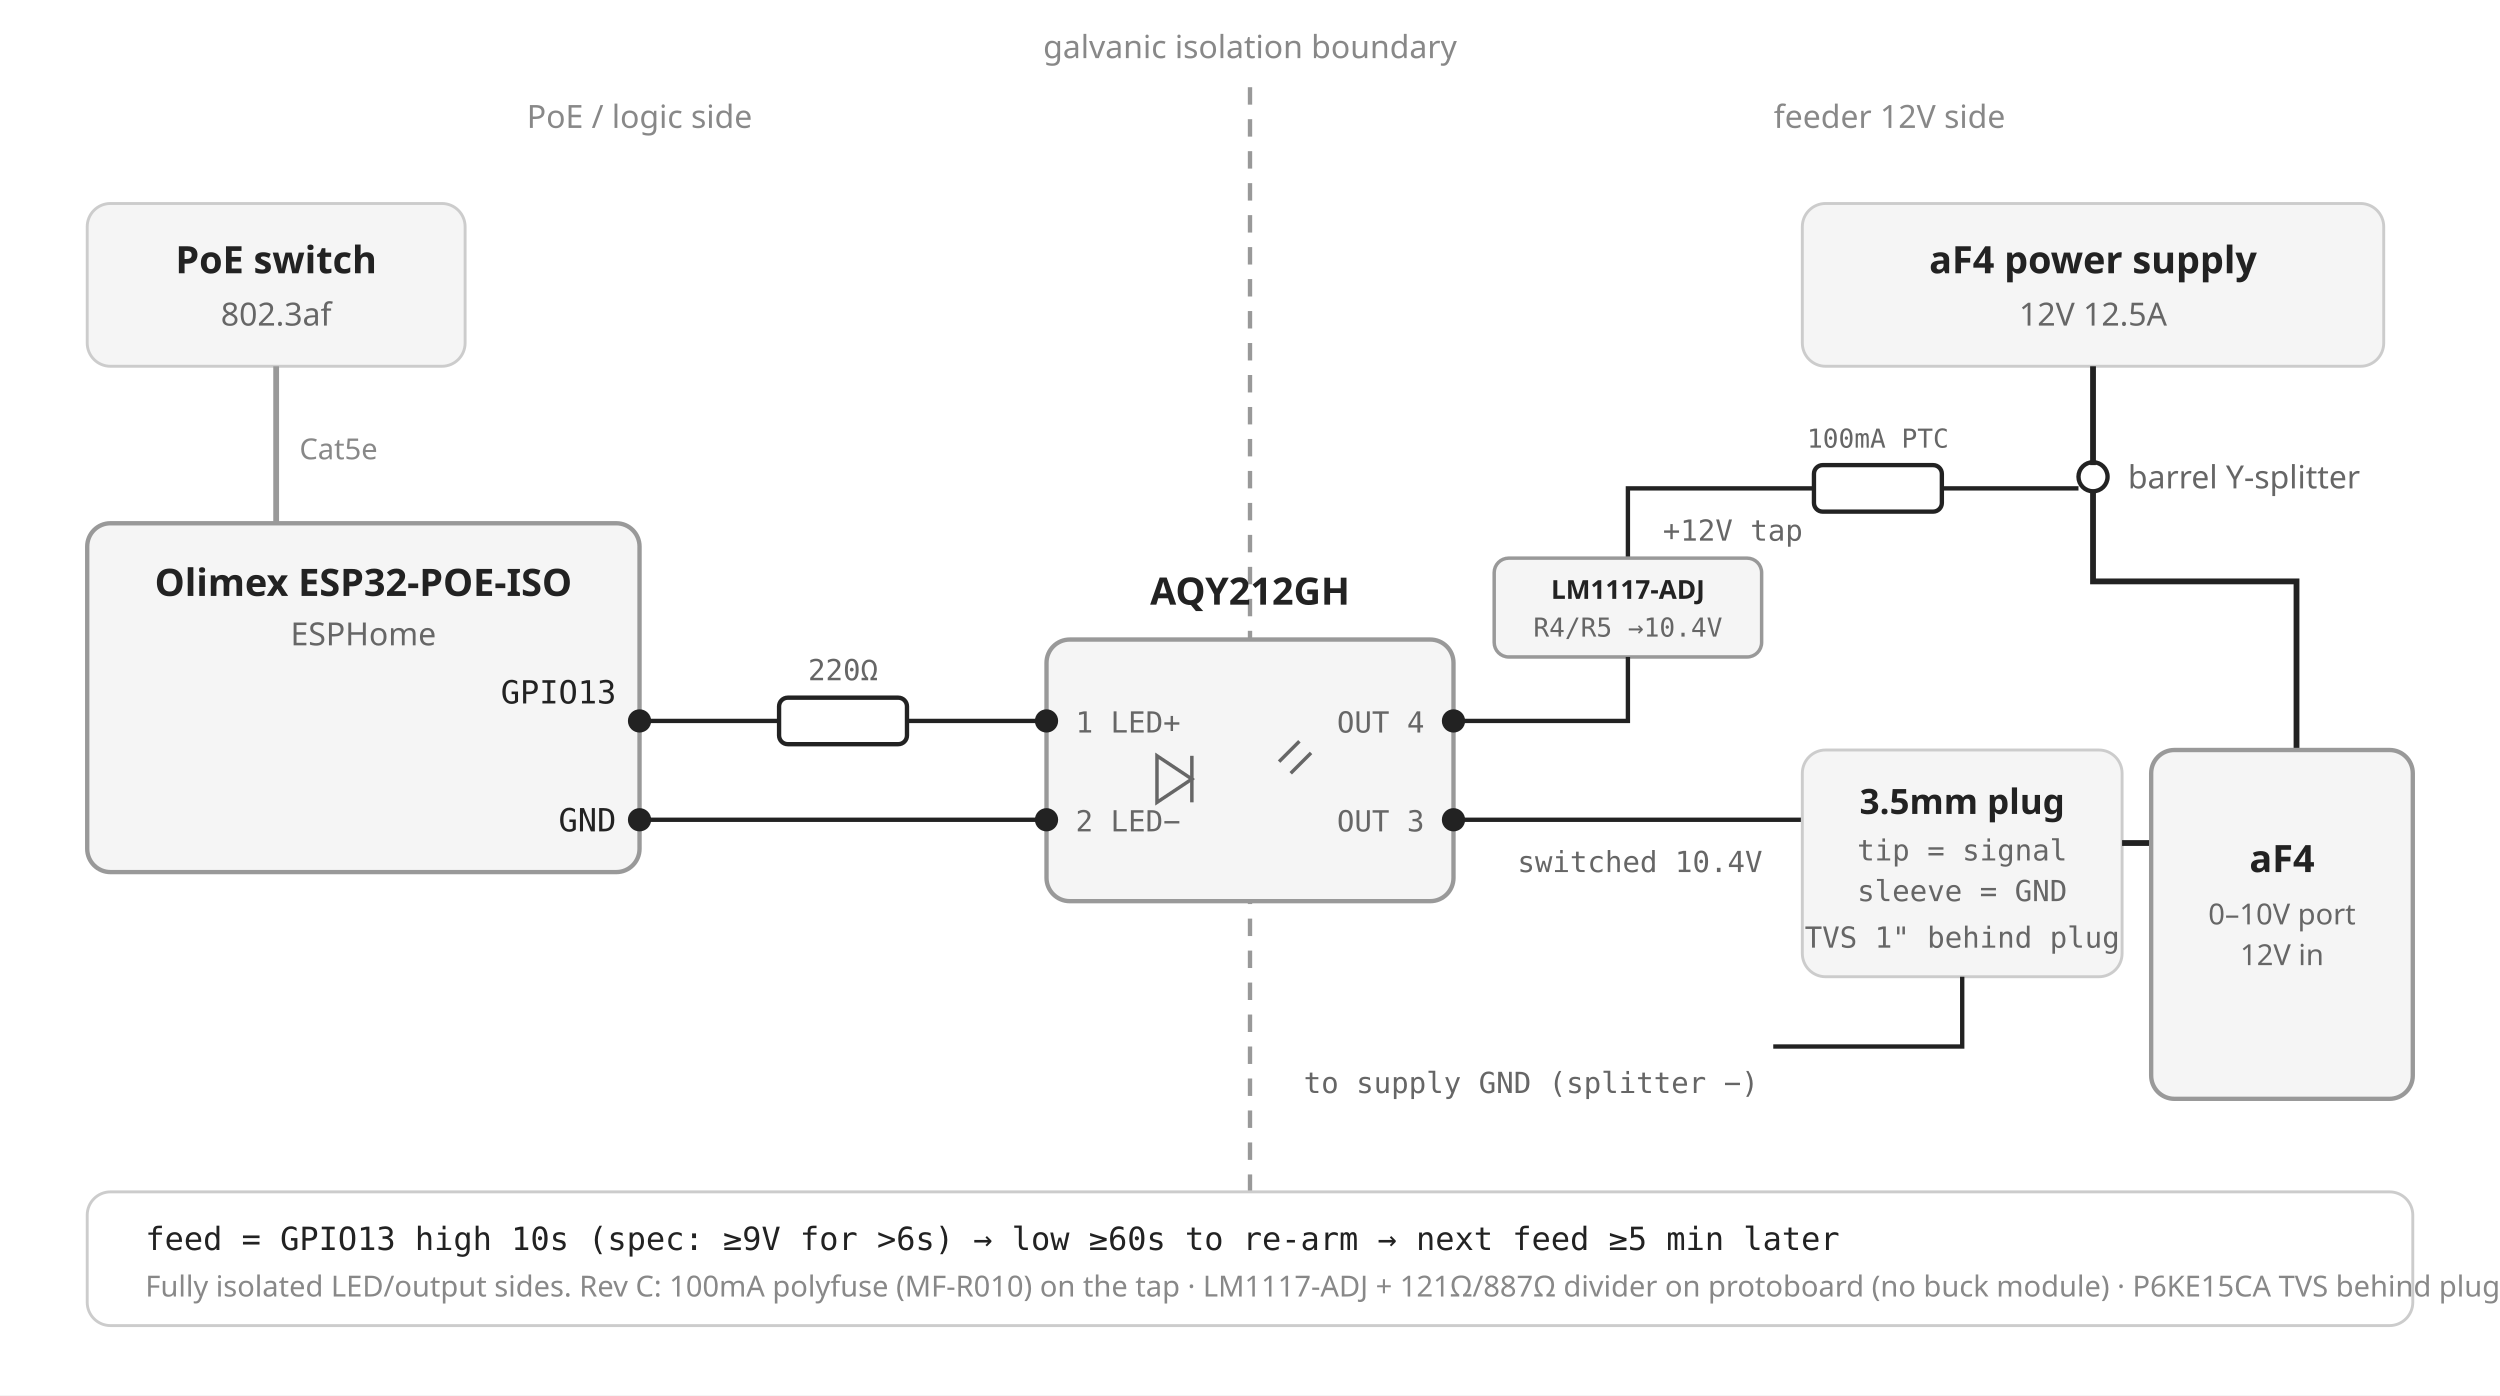
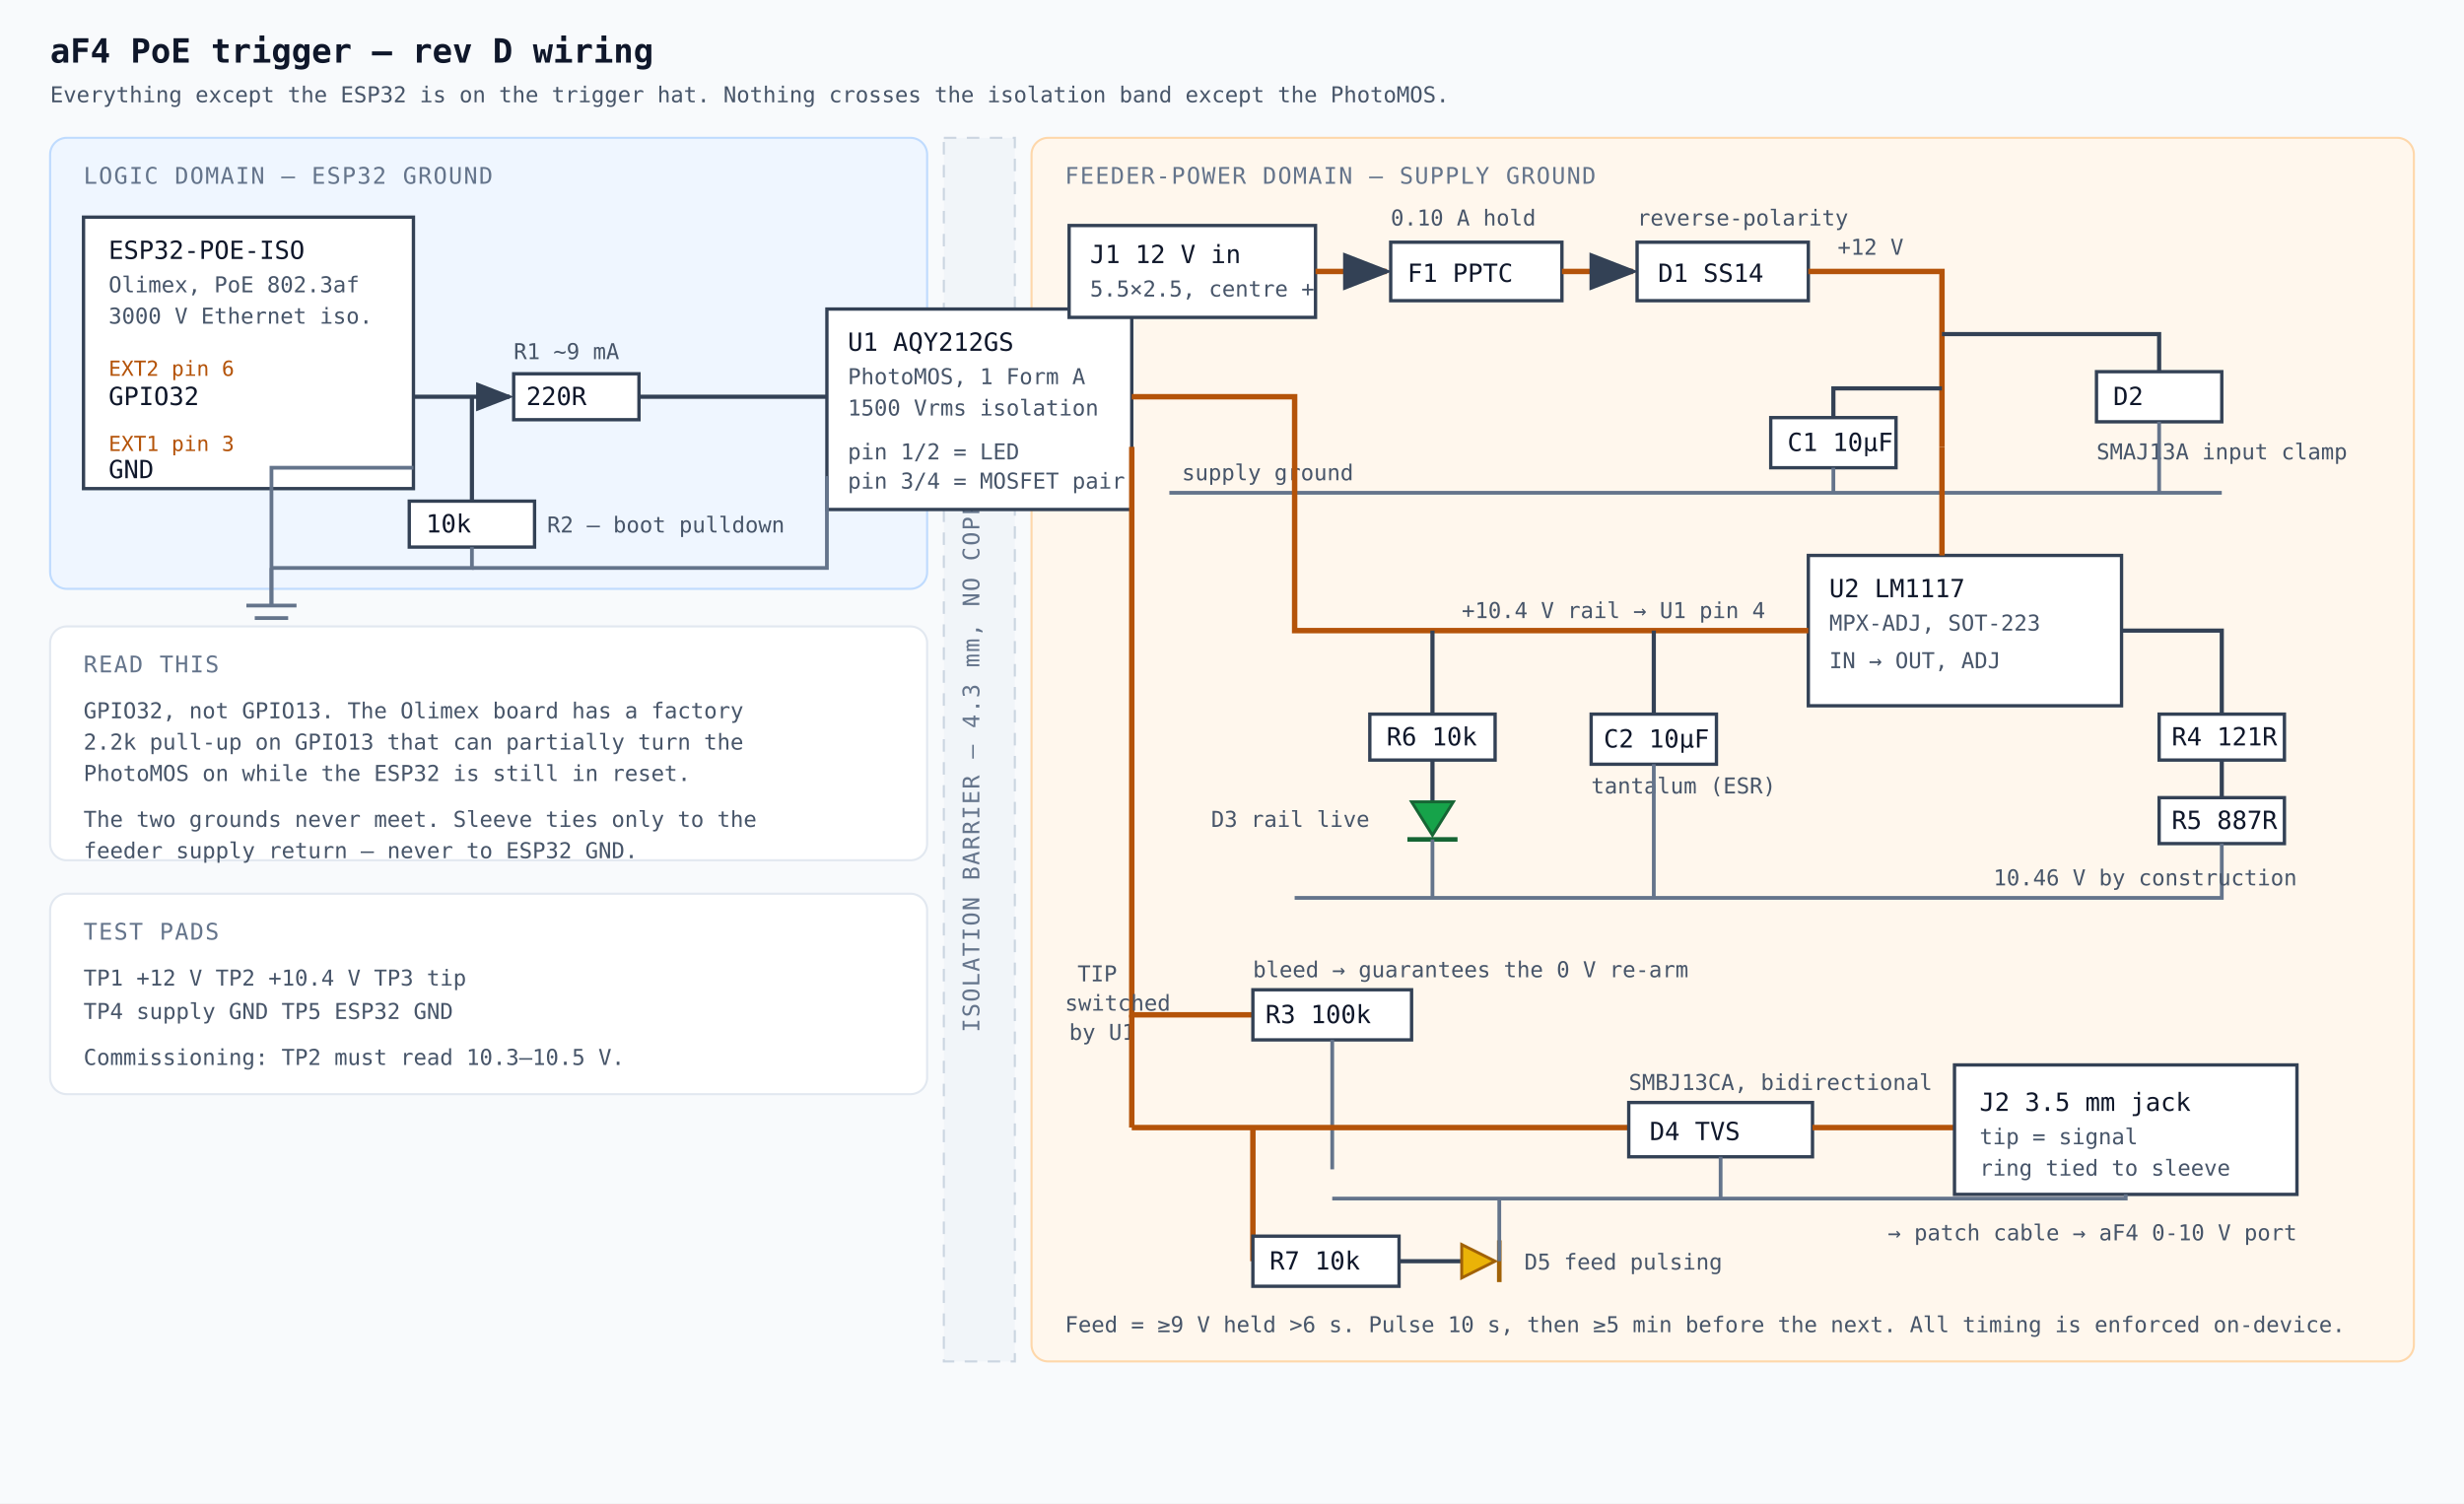
- <svg xmlns="http://www.w3.org/2000/svg" viewBox="0 0 860 480" role="img" font-family="sans-serif">
-   <rect x="0" y="0" width="860" height="480" fill="#ffffff" />
-   <line x1="430" y1="30" x2="430" y2="410" stroke="#999" stroke-width="1.5" stroke-dasharray="6 5" />
-   <text x="430" y="20" text-anchor="middle" font-size="11" fill="#888">galvanic isolation boundary</text>
-   <text x="220" y="44" text-anchor="middle" font-size="11" fill="#888">PoE / logic side</text>
-   <text x="650" y="44" text-anchor="middle" font-size="11" fill="#888">feeder 12V side</text>
-   <rect x="30" y="70" width="130" height="56" rx="8" fill="#f5f5f5" stroke="#ccc" />
-   <text x="95" y="94" text-anchor="middle" font-size="13" font-weight="600" fill="#222">PoE switch</text>
-   <text x="95" y="112" text-anchor="middle" font-size="11" fill="#666">802.3af</text>
-   <line x1="95" y1="126" x2="95" y2="180" stroke="#999" stroke-width="2" />
-   <text x="103" y="158" font-size="10" fill="#888">Cat5e</text>
-   <rect x="30" y="180" width="190" height="120" rx="8" fill="#f5f5f5" stroke="#999" stroke-width="1.5" />
-   <text x="125" y="205" text-anchor="middle" font-size="13" font-weight="600" fill="#222">Olimex ESP32-POE-ISO</text>
-   <text x="125" y="222" text-anchor="middle" font-size="11" fill="#666">ESPHome</text>
-   <circle cx="220" cy="248" r="4" fill="#222" />
-   <text x="212" y="242" text-anchor="end" font-size="11" font-family="monospace" fill="#222">GPIO13</text>
-   <circle cx="220" cy="282" r="4" fill="#222" />
-   <text x="212" y="286" text-anchor="end" font-size="11" font-family="monospace" fill="#222">GND</text>
-   <line x1="220" y1="248" x2="268" y2="248" stroke="#222" stroke-width="1.5" />
-   <rect x="268" y="240" width="44" height="16" rx="3" fill="none" stroke="#222" stroke-width="1.5" />
-   <text x="290" y="234" text-anchor="middle" font-size="10" font-family="monospace" fill="#666">220Ω</text>
-   <line x1="312" y1="248" x2="360" y2="248" stroke="#222" stroke-width="1.5" />
-   <line x1="220" y1="282" x2="360" y2="282" stroke="#222" stroke-width="1.5" />
-   <rect x="360" y="220" width="140" height="90" rx="8" fill="#f5f5f5" stroke="#999" stroke-width="1.5" />
-   <text x="430" y="208" text-anchor="middle" font-size="13" font-weight="600" fill="#222">AQY212GH</text>
-   <circle cx="360" cy="248" r="4" fill="#222" />
-   <text x="370" y="252" font-size="10" font-family="monospace" fill="#666">1 LED+</text>
-   <circle cx="360" cy="282" r="4" fill="#222" />
-   <text x="370" y="286" font-size="10" font-family="monospace" fill="#666">2 LED−</text>
-   <circle cx="500" cy="248" r="4" fill="#222" />
-   <text x="490" y="252" text-anchor="end" font-size="10" font-family="monospace" fill="#666">OUT 4</text>
-   <circle cx="500" cy="282" r="4" fill="#222" />
-   <text x="490" y="286" text-anchor="end" font-size="10" font-family="monospace" fill="#666">OUT 3</text>
-   <path d="M 398 260 l 12 8 l -12 8 z" fill="none" stroke="#666" stroke-width="1.2" />
-   <line x1="410" y1="260" x2="410" y2="276" stroke="#666" stroke-width="1.2" />
-   <path d="M 440 262 l 7 -7 M 444 266 l 7 -7" stroke="#666" stroke-width="1.2" fill="none" />
-   <rect x="620" y="70" width="200" height="56" rx="8" fill="#f5f5f5" stroke="#ccc" />
-   <text x="720" y="94" text-anchor="middle" font-size="13" font-weight="600" fill="#222">aF4 power supply</text>
-   <text x="720" y="112" text-anchor="middle" font-size="11" fill="#666">12V 12.5A</text>
-   <line x1="720" y1="126" x2="720" y2="160" stroke="#222" stroke-width="2" />
-   <circle cx="720" cy="164" r="5" fill="none" stroke="#222" stroke-width="1.5" />
-   <text x="732" y="168" font-size="11" fill="#666">barrel Y-splitter</text>
-   <path d="M 720 169 L 720 200 L 790 200 L 790 340" fill="none" stroke="#222" stroke-width="2" />
-   <text x="798" y="270" font-size="10" fill="#888">12V to</text>
-   <text x="798" y="283" font-size="10" fill="#888">feeder</text>
-   <path d="M 715 168 L 668 168" fill="none" stroke="#222" stroke-width="1.5" />
-   <rect x="624" y="160" width="44" height="16" rx="3" fill="none" stroke="#222" stroke-width="1.5" />
-   <text x="646" y="154" text-anchor="middle" font-size="9" font-family="monospace" fill="#666">100mA PTC</text>
-   <path d="M 624 168 L 560 168 L 560 192" fill="none" stroke="#222" stroke-width="1.5" />
-   <text x="572" y="186" font-size="10" font-family="monospace" fill="#666">+12V tap</text>
-   <rect x="514" y="192" width="92" height="34" rx="5" fill="#f5f5f5" stroke="#999" stroke-width="1.2" />
-   <text x="560" y="206" text-anchor="middle" font-size="9" font-weight="600" fill="#222">LM1117-ADJ</text>
-   <text x="560" y="219" text-anchor="middle" font-size="9" font-family="monospace" fill="#666">R4/R5 →10.4V</text>
-   <path d="M 560 226 L 560 248 L 500 248" fill="none" stroke="#222" stroke-width="1.5" />
-   <line x1="500" y1="282" x2="620" y2="282" stroke="#222" stroke-width="1.5" />
-   <text x="522" y="300" font-size="10" font-family="monospace" fill="#666">switched 10.4V</text>
-   <rect x="620" y="258" width="110" height="78" rx="8" fill="#f5f5f5" stroke="#ccc" />
-   <text x="675" y="280" text-anchor="middle" font-size="12" font-weight="600" fill="#222">3.5mm plug</text>
-   <text x="675" y="296" text-anchor="middle" font-size="10" font-family="monospace" fill="#666">tip = signal</text>
-   <text x="675" y="310" text-anchor="middle" font-size="10" font-family="monospace" fill="#666">sleeve = GND</text>
-   <text x="675" y="326" text-anchor="middle" font-size="10" font-family="monospace" fill="#666">TVS 1" behind plug</text>
-   <path d="M 675 336 L 675 360 L 610 360" fill="none" stroke="#222" stroke-width="1.5" />
-   <text x="605" y="376" font-size="10" font-family="monospace" fill="#666" text-anchor="end">to supply GND (splitter −)</text>
-   <line x1="730" y1="290" x2="740" y2="290" stroke="#222" stroke-width="2" />
-   <rect x="740" y="258" width="90" height="120" rx="8" fill="#f5f5f5" stroke="#999" stroke-width="1.5" />
-   <text x="785" y="300" text-anchor="middle" font-size="13" font-weight="600" fill="#222">aF4</text>
-   <text x="785" y="318" text-anchor="middle" font-size="10" fill="#666">0–10V port</text>
-   <text x="785" y="332" text-anchor="middle" font-size="10" fill="#666">12V in</text>
-   <rect x="30" y="410" width="800" height="46" rx="8" fill="none" stroke="#ccc" />
-   <text x="50" y="430" font-size="11" font-family="monospace" fill="#222">feed = GPIO13 high 10s (spec: ≥9V for &gt;6s) → low ≥60s to re-arm → next feed ≥5 min later</text>
-   <text x="50" y="446" font-size="10" fill="#888">Fully isolated LED/output sides. Rev C: 100mA polyfuse (MF-R010) on the tap · LM1117-ADJ + 121Ω/887Ω divider on protoboard (no buck module) · P6KE15CA TVS behind plug (bidirectional) · 10kΩ GPIO13 pulldown.</text>
+ <svg xmlns="http://www.w3.org/2000/svg" viewBox="0 0 1180 720" width="1180" height="720" font-family="Menlo, DejaVu Sans Mono, monospace">
+   <defs>
+     <marker id="ar" markerWidth="9" markerHeight="7" refX="8" refY="3.5" orient="auto">
+       <polygon points="0 0, 9 3.5, 0 7" fill="#334155" />
+     </marker>
+     <style>
+       .w  { stroke:#334155; stroke-width:2; fill:none; }
+       .wp { stroke:#b45309; stroke-width:2.6; fill:none; }
+       .wg { stroke:#64748b; stroke-width:1.8; fill:none; }
+       .box{ fill:#ffffff; stroke:#334155; stroke-width:1.6; }
+       .lbl{ font-size:12px; fill:#0f172a; }
+       .sm { font-size:10.5px; fill:#475569; }
+       .ttl{ font-size:16px; fill:#0f172a; font-weight:700; }
+       .hdr{ font-size:11px; fill:#64748b; letter-spacing:.06em; }
+       .pin{ font-size:10px; fill:#b45309; }
+     </style>
+   </defs>
+   <rect width="1180" height="720" fill="#f8fafc" />
+   <text x="24" y="30" class="ttl">aF4 PoE trigger — rev D wiring</text>
+   <text x="24" y="49" class="sm">Everything except the ESP32 is on the trigger hat. Nothing crosses the isolation band except the PhotoMOS.</text>
+   <rect x="24" y="66" width="420" height="216" rx="8" fill="#eff6ff" stroke="#bfdbfe" />
+   <text x="40" y="88" class="hdr">LOGIC DOMAIN — ESP32 GROUND</text>
+   <rect x="40" y="104" width="158" height="130" class="box" />
+   <text x="52" y="124" class="lbl">ESP32-POE-ISO</text>
+   <text x="52" y="140" class="sm">Olimex, PoE 802.3af</text>
+   <text x="52" y="155" class="sm">3000 V Ethernet iso.</text>
+   <text x="52" y="180" class="pin">EXT2 pin 6</text>
+   <text x="52" y="194" class="lbl">GPIO32</text>
+   <text x="52" y="216" class="pin">EXT1 pin 3</text>
+   <text x="52" y="229" class="lbl">GND</text>
+   <path class="w" d="M198 190 H 244" marker-end="url(#ar)" />
+   <rect x="246" y="179" width="60" height="22" class="box" />
+   <text x="252" y="194" class="lbl">220R</text>
+   <text x="246" y="172" class="sm">R1  ~9 mA</text>
+   <path class="w" d="M306 190 H 396" />
+   <path class="w" d="M226 190 V 240" />
+   <rect x="196" y="240" width="60" height="22" class="box" />
+   <text x="204" y="255" class="lbl">10k</text>
+   <text x="262" y="255" class="sm">R2 — boot pulldown</text>
+   <path class="wg" d="M226 262 V 272 H 130" />
+   <path class="wg" d="M198 224 H 130 V 290" />
+   <path class="wg" d="M130 272 V 290" />
+   <path class="wg" d="M118 290 H 142 M122 296 H 138 M126 302 H 134" />
+   <rect x="494" y="66" width="662" height="586" rx="8" fill="#fff7ed" stroke="#fed7aa" />
+   <text x="510" y="88" class="hdr">FEEDER-POWER DOMAIN — SUPPLY GROUND</text>
+   <rect x="452" y="66" width="34" height="586" fill="#f1f5f9" stroke="#cbd5e1" stroke-dasharray="6 5" />
+   <text x="469" y="360" class="hdr" text-anchor="middle" transform="rotate(-90 469 360)">ISOLATION BARRIER — 4.3 mm, NO COPPER</text>
+   <rect x="396" y="148" width="146" height="96" class="box" />
+   <text x="406" y="168" class="lbl">U1  AQY212GS</text>
+   <text x="406" y="184" class="sm">PhotoMOS, 1 Form A</text>
+   <text x="406" y="199" class="sm">1500 Vrms isolation</text>
+   <text x="406" y="220" class="sm">pin 1/2 = LED</text>
+   <text x="406" y="234" class="sm">pin 3/4 = MOSFET pair</text>
+   <path class="wg" d="M396 228 V 272 H 226" />
+   <rect x="512" y="108" width="118" height="44" class="box" />
+   <text x="522" y="126" class="lbl">J1  12 V in</text>
+   <text x="522" y="142" class="sm">5.5×2.5, centre +</text>
+   <path class="wp" d="M630 130 H 664" marker-end="url(#ar)" />
+   <rect x="666" y="116" width="82" height="28" class="box" />
+   <text x="674" y="135" class="lbl">F1 PPTC</text>
+   <text x="666" y="108" class="sm">0.10 A hold</text>
+   <path class="wp" d="M748 130 H 782" marker-end="url(#ar)" />
+   <rect x="784" y="116" width="82" height="28" class="box" />
+   <text x="794" y="135" class="lbl">D1 SS14</text>
+   <text x="784" y="108" class="sm">reverse-polarity</text>
+   <path class="wp" d="M866 130 H 930 V 214" />
+   <text x="880" y="122" class="sm">+12 V</text>
+   <path class="w" d="M930 160 H 1034 V 178" />
+   <rect x="1004" y="178" width="60" height="24" class="box" />
+   <text x="1012" y="194" class="lbl">D2</text>
+   <text x="1004" y="220" class="sm">SMAJ13A input clamp</text>
+   <path class="wg" d="M1034 202 V 236" />
+   <path class="w" d="M930 186 H 878 V 200" />
+   <rect x="848" y="200" width="60" height="24" class="box" />
+   <text x="856" y="216" class="lbl">C1 10µF</text>
+   <path class="wg" d="M878 224 V 236" />
+   <path class="wg" d="M560 236 H 1064" />
+   <text x="566" y="230" class="sm">supply ground</text>
+   <rect x="866" y="266" width="150" height="72" class="box" />
+   <text x="876" y="286" class="lbl">U2  LM1117</text>
+   <text x="876" y="302" class="sm">MPX-ADJ, SOT-223</text>
+   <text x="876" y="320" class="sm">IN → OUT, ADJ</text>
+   <path class="wp" d="M930 214 V 266" />
+   <path class="w" d="M1016 302 H 1064 V 342" />
+   <rect x="1034" y="342" width="60" height="22" class="box" />
+   <text x="1040" y="357" class="lbl">R4 121R</text>
+   <rect x="1034" y="382" width="60" height="22" class="box" />
+   <text x="1040" y="397" class="lbl">R5 887R</text>
+   <path class="w" d="M1064 364 V 382" />
+   <path class="wg" d="M1064 404 V 430 H 620" />
+   <text x="1100" y="424" class="sm" text-anchor="end">10.46 V by construction</text>
+   <path class="wp" d="M866 302 H 620 V 190 H 542" />
+   <text x="700" y="296" class="sm">+10.4 V rail  → U1 pin 4</text>
+   <path class="w" d="M792 302 V 342" />
+   <rect x="762" y="342" width="60" height="24" class="box" />
+   <text x="768" y="358" class="lbl">C2 10µF</text>
+   <text x="762" y="380" class="sm">tantalum (ESR)</text>
+   <path class="wg" d="M792 366 V 430" />
+   <path class="w" d="M686 302 V 342" />
+   <rect x="656" y="342" width="60" height="22" class="box" />
+   <text x="664" y="357" class="lbl">R6 10k</text>
+   <path class="w" d="M686 364 V 384" />
+   <polygon points="676,384 696,384 686,400" fill="#16a34a" stroke="#166534" stroke-width="1.4" />
+   <line x1="674" y1="402" x2="698" y2="402" stroke="#166534" stroke-width="2.2" />
+   <text x="580" y="396" class="sm">D3 rail live</text>
+   <path class="wg" d="M686 402 V 430" />
+   <path class="wp" d="M542 214 V 486 H 600" />
+   <text x="516" y="470" class="sm">TIP</text>
+   <text x="510" y="484" class="sm">switched</text>
+   <text x="512" y="498" class="sm">by U1</text>
+   <rect x="600" y="474" width="76" height="24" class="box" />
+   <text x="606" y="490" class="lbl">R3 100k</text>
+   <text x="600" y="468" class="sm">bleed → guarantees the 0 V re-arm</text>
+   <path class="wg" d="M638 498 V 560" />
+   <path class="wp" d="M542 486 H 542 M542 540 H 780" />
+   <path class="wp" d="M542 486 V 540" />
+   <rect x="780" y="528" width="88" height="26" class="box" />
+   <text x="790" y="546" class="lbl">D4 TVS</text>
+   <text x="780" y="522" class="sm">SMBJ13CA, bidirectional</text>
+   <path class="wg" d="M824 554 V 574" />
+   <path class="wp" d="M600 540 V 604" />
+   <rect x="600" y="592" width="70" height="24" class="box" />
+   <text x="608" y="608" class="lbl">R7 10k</text>
+   <path class="w" d="M670 604 H 700" />
+   <polygon points="700,596 700,612 716,604" fill="#eab308" stroke="#a16207" stroke-width="1.4" />
+   <line x1="718" y1="594" x2="718" y2="614" stroke="#a16207" stroke-width="2.2" />
+   <text x="730" y="608" class="sm">D5 feed pulsing</text>
+   <path class="wg" d="M718 604 V 574" />
+   <path class="wp" d="M868 540 H 936" />
+   <rect x="936" y="510" width="164" height="62" class="box" />
+   <text x="948" y="532" class="lbl">J2  3.5 mm jack</text>
+   <text x="948" y="548" class="sm">tip = signal</text>
+   <text x="948" y="563" class="sm">ring tied to sleeve</text>
+   <path class="wg" d="M638 574 H 1018 V 572" />
+   <text x="1100" y="594" class="sm" text-anchor="end">→ patch cable → aF4 0-10 V port</text>
+   <text x="510" y="638" class="sm">Feed = ≥9 V held &gt;6 s. Pulse 10 s, then ≥5 min before the next. All timing is enforced on-device.</text>
+   <rect x="24" y="300" width="420" height="112" rx="8" fill="#ffffff" stroke="#e2e8f0" />
+   <text x="40" y="322" class="hdr">READ THIS</text>
+   <text x="40" y="344" class="sm">GPIO32, not GPIO13. The Olimex board has a factory</text>
+   <text x="40" y="359" class="sm">2.2k pull-up on GPIO13 that can partially turn the</text>
+   <text x="40" y="374" class="sm">PhotoMOS on while the ESP32 is still in reset.</text>
+   <text x="40" y="396" class="sm">The two grounds never meet. Sleeve ties only to the</text>
+   <text x="40" y="411" class="sm">feeder supply return — never to ESP32 GND.</text>
+   <rect x="24" y="428" width="420" height="96" rx="8" fill="#ffffff" stroke="#e2e8f0" />
+   <text x="40" y="450" class="hdr">TEST PADS</text>
+   <text x="40" y="472" class="sm">TP1 +12 V     TP2 +10.4 V     TP3 tip</text>
+   <text x="40" y="488" class="sm">TP4 supply GND     TP5 ESP32 GND</text>
+   <text x="40" y="510" class="sm">Commissioning: TP2 must read 10.3–10.5 V.</text>
</svg>
